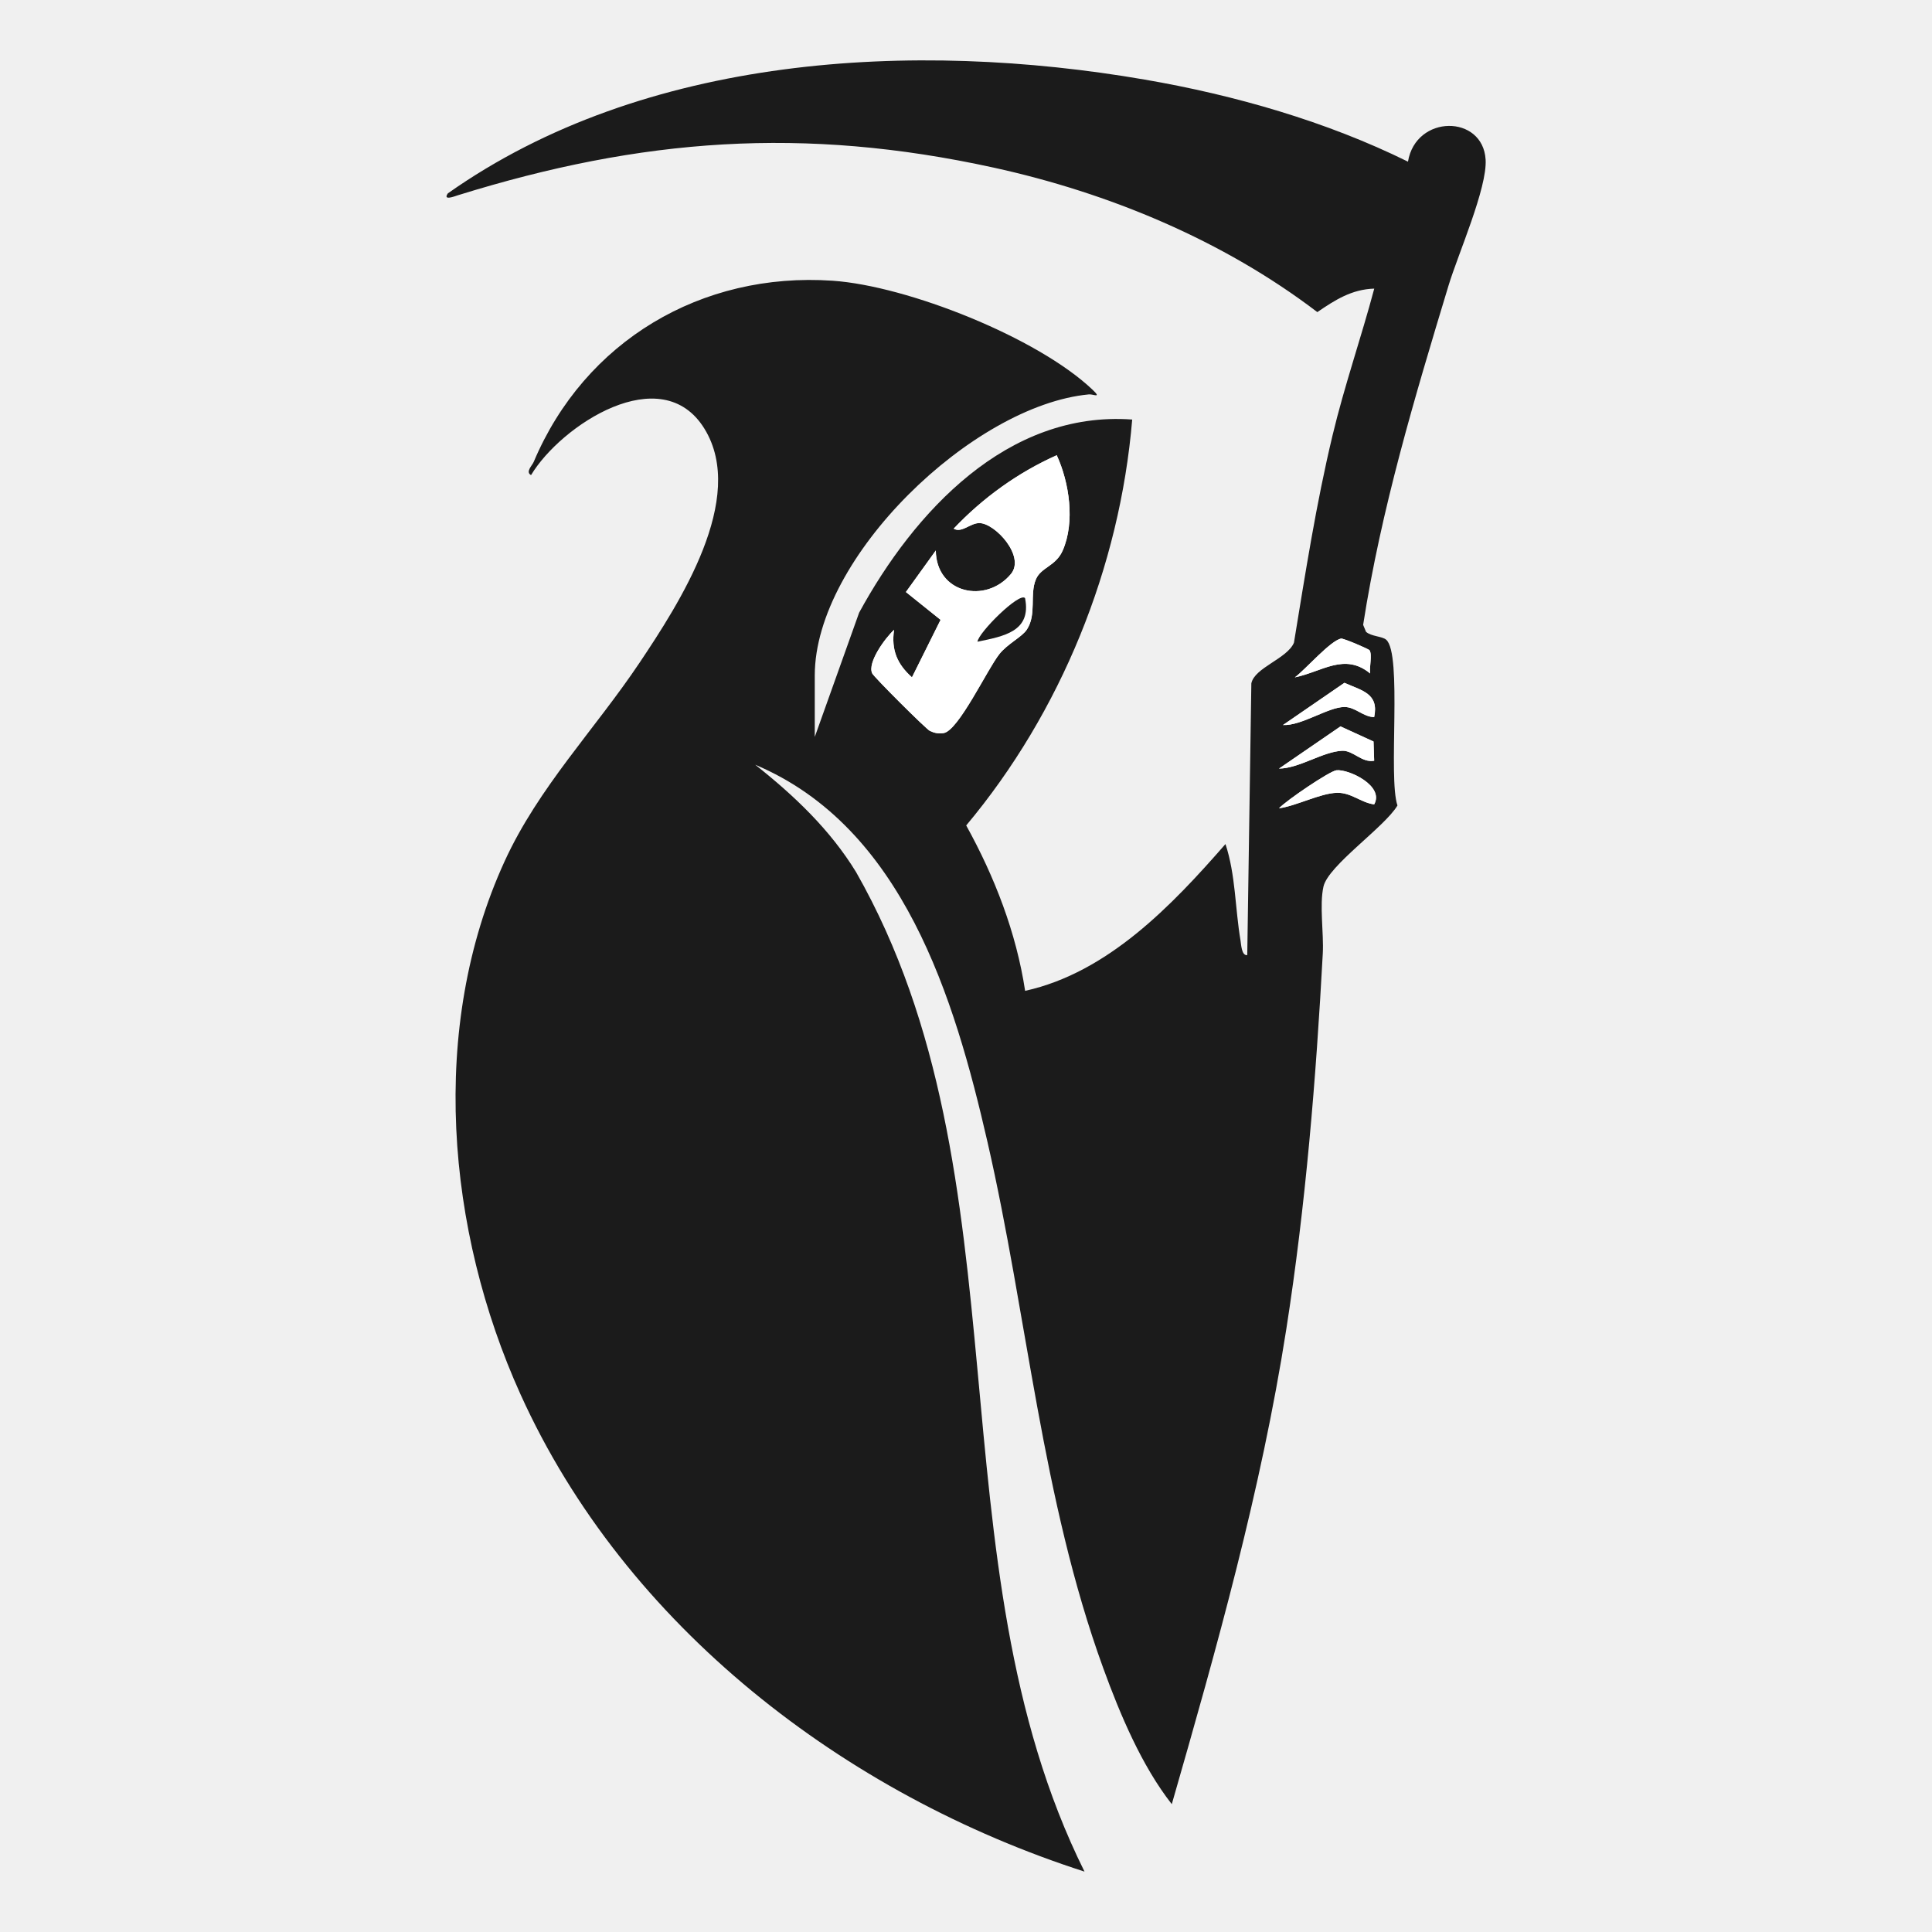
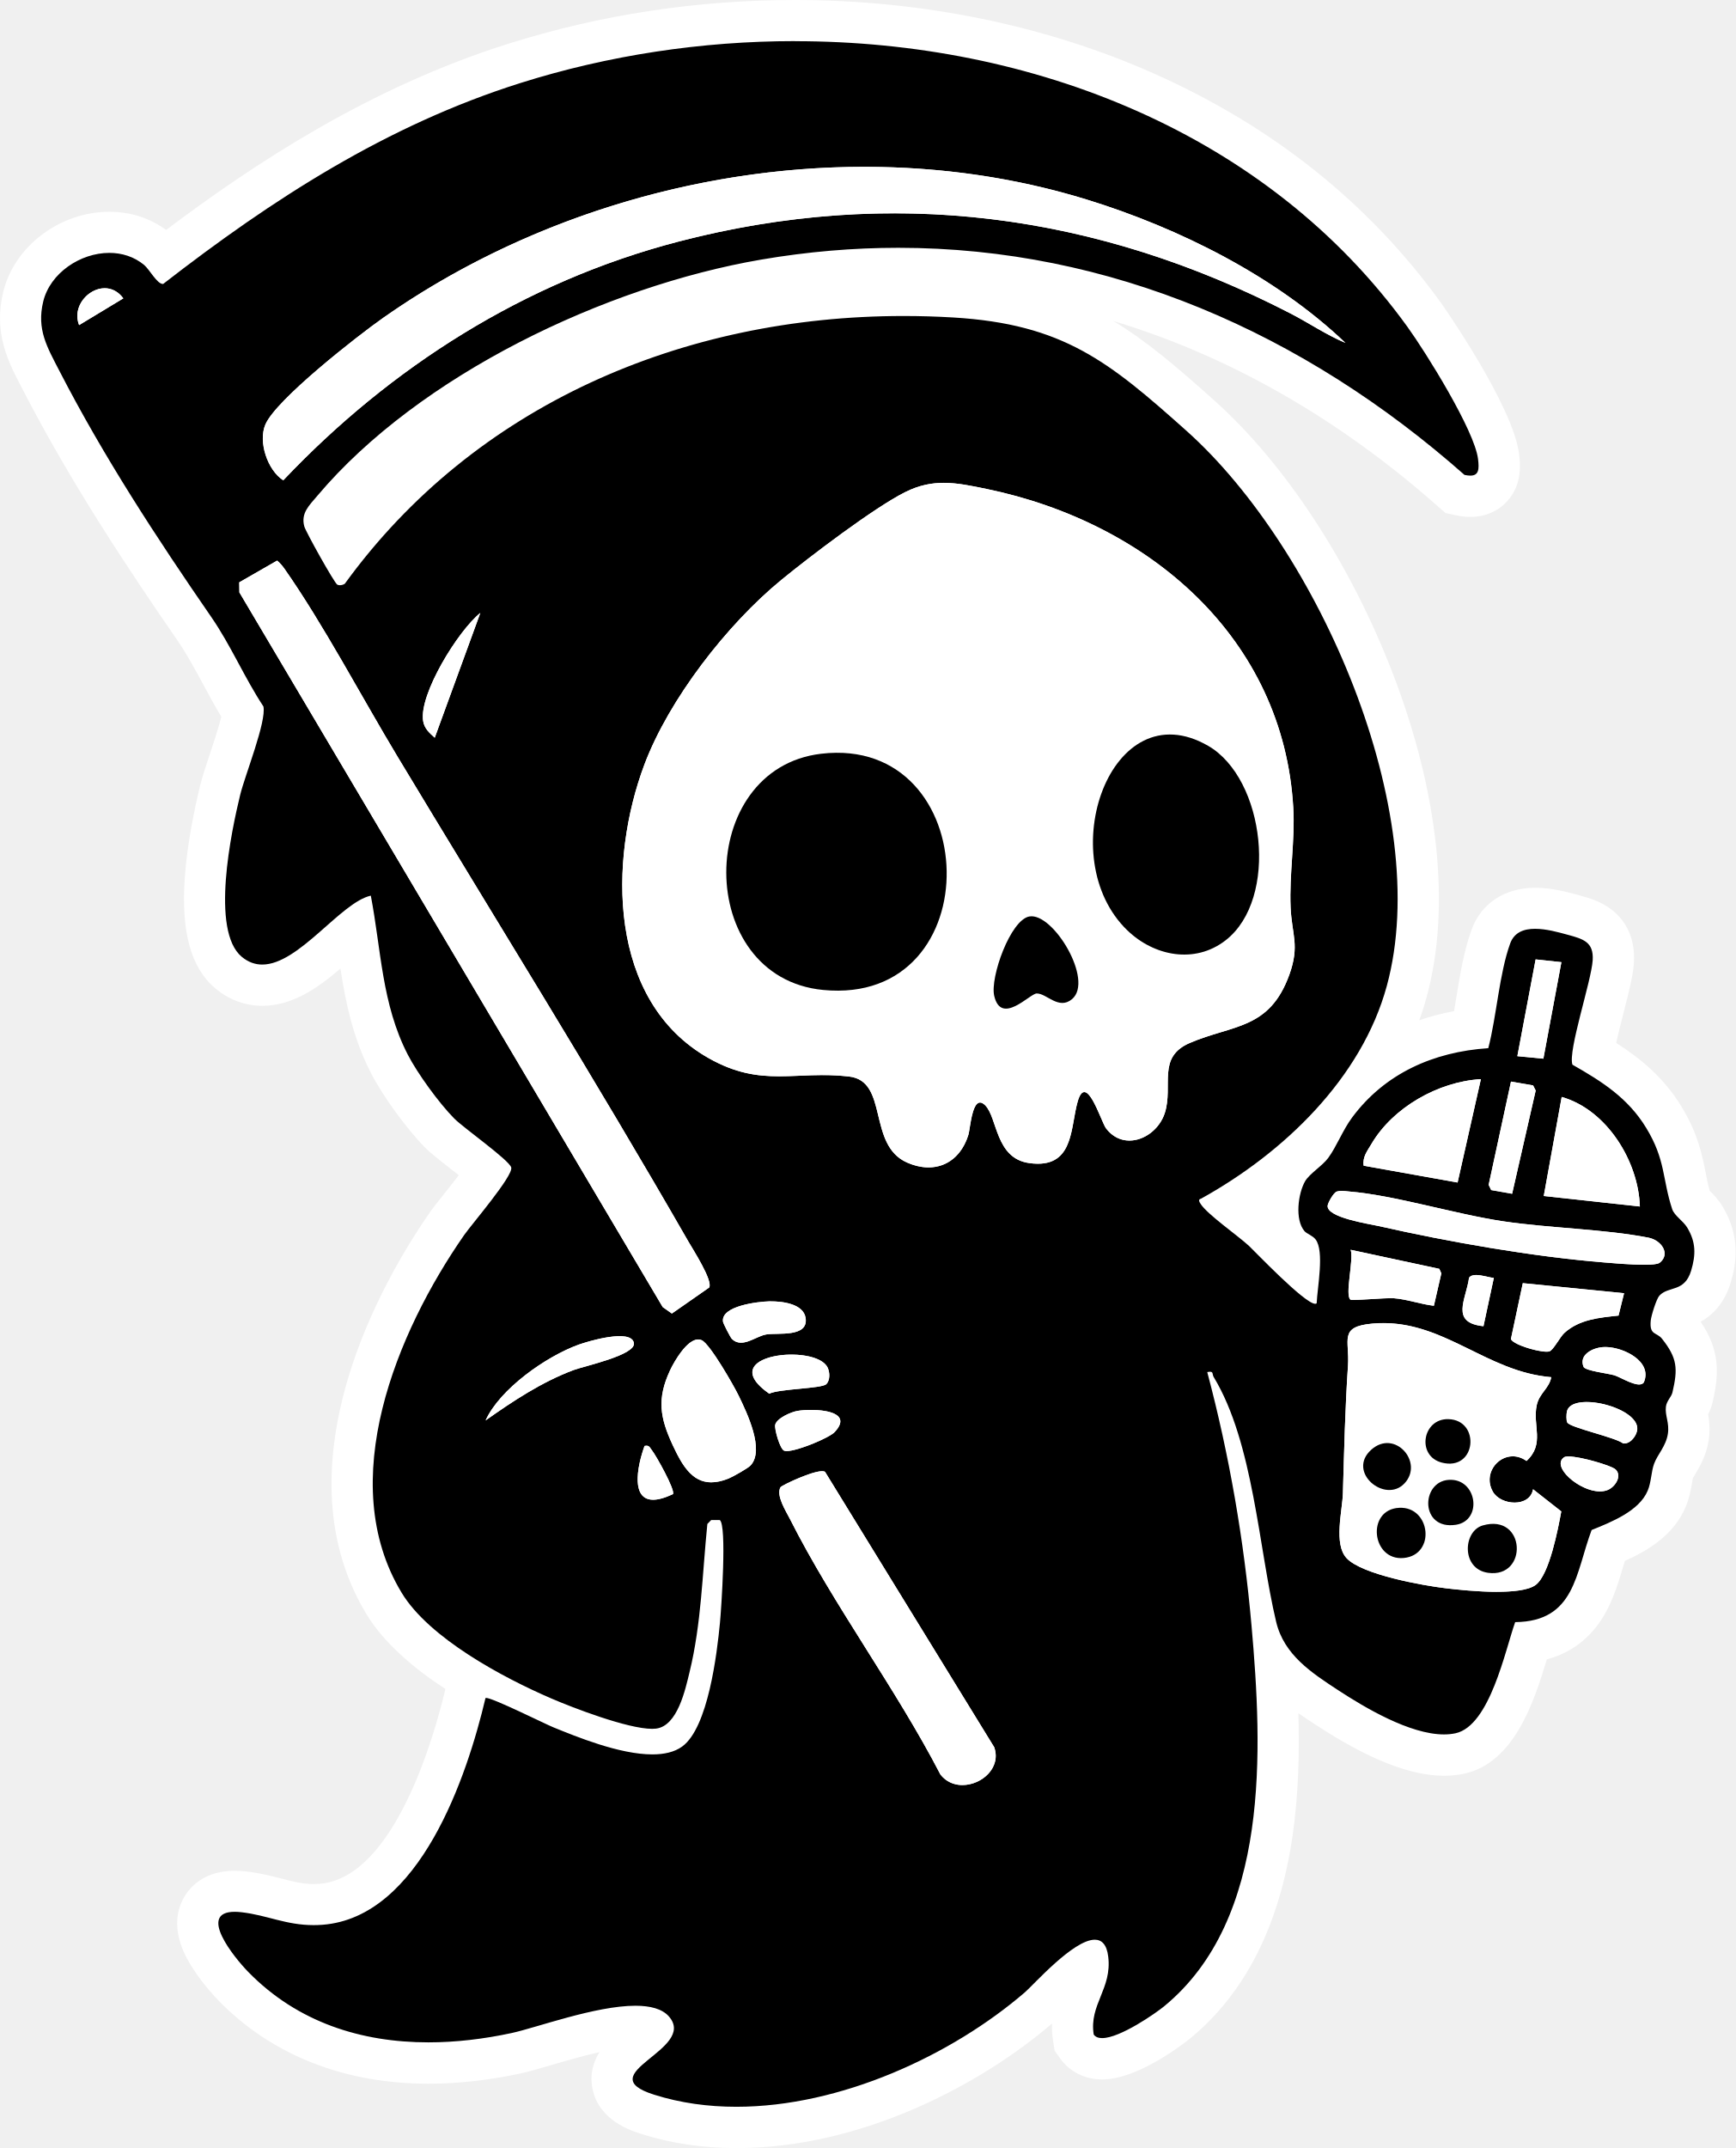
- <svg xmlns="http://www.w3.org/2000/svg" viewBox="0 0 512 512" role="img" aria-label="Reaper">
-   <style>
-     .fg { fill: #1b1b1b; }
-     .cut { fill: #ffffff; }
-     @media (prefers-color-scheme: dark) {
-       .fg { fill: #f3f4f6; }
-       .cut { fill: #0f1115; }
-     }
-   </style>
-   <g transform="translate(118.3 16) scale(1.0514)">
-     <path class="fg" d="M92.85,170.53l11.18-31.32c13.82-25.34,37.33-50.98,68.83-48.68-3.11,37.17-17.96,73.79-41.84,102.31,7.15,12.93,12.62,27,14.85,41.69,20.86-4.61,36.95-21.48,50.5-37,2.57,7.77,2.42,16.23,3.78,24.22.18,1.06.26,3.97,1.71,3.77l1.03-68.48c.79-3.99,9.03-6.21,10.74-10.26,2.87-17.48,5.6-35.05,9.73-52.27,2.99-12.5,7.21-24.59,10.51-36.98-5.69.17-9.88,2.87-14.35,5.92-23.69-18.07-52.52-30.06-81.63-36.43-47.87-10.47-88.68-7.42-135.03,6.99-.72.23-3.86,1.47-2.49-.49C49.93-1.45,117.73-5.2,176.04,4.85c22.6,3.89,45.8,10.54,66.33,20.68,1.98-11.93,18.87-11.92,19.57-.53.44,7.17-6.96,23.86-9.35,31.77-8.53,28.15-16.98,56.34-21.52,85.51l.73,1.76c1.34,1.18,4.05,1.1,5.07,1.98,4.13,3.55.44,34.78,2.85,41.79-3.21,5.44-17.45,15.12-18.65,20.44-1.05,4.64.1,11.75-.17,16.83-1.7,31.59-4.32,63.55-9.21,94.79-6.35,40.62-17.52,80.27-28.85,119.66-7.59-9.68-13.03-22.62-17.26-34.23-15.56-42.74-19.09-88.67-29.22-132.78-8.31-36.19-21.27-79.27-58.51-94.98,9.78,7.75,18.85,16.33,25.42,27.07,43.79,76.89,18.58,173.49,57.57,251.92-60.33-19.4-115.7-61.77-142.17-120.32C.03,294.97-4.52,243.76,14.68,201.86c8.53-18.62,22.73-33.2,33.99-50.01,9.98-14.9,27.19-41.45,16.37-59.01s-36.19-.83-43.7,11.69c-1.5-.78.29-2.41.67-3.33,12.85-30.46,42.27-47.92,75.32-45.66,18.89,1.29,51.74,14.34,65.53,27.47,2.4,2.29.21,1.07-.92,1.18-29.28,2.77-69.09,41.1-69.09,70.83v15.5ZM112.84,143.53c-2.23,2.04-6.77,8.23-5.52,10.96.43.94,13.62,14.09,14.55,14.52,1.16.54,2.15.74,3.43.55,3.77-.55,11.08-16.18,14.12-19.97,2.06-2.57,5.63-4.23,6.88-6.12,2.55-3.86.64-8.82,2.3-12.7,1.3-3.04,5.01-3.26,6.75-7.25,3.13-7.16,1.67-17.08-1.51-24-9.79,4.37-18.61,10.72-25.98,18.51,2.06,1.19,4.18-1.45,6.52-1.41,3.96.07,11.6,8.4,7.91,12.84-6.33,7.6-18.84,4.9-18.93-5.93l-7.54,10.47,8.74,7.01-7.21,14.49c-3.73-3.32-5.26-6.92-4.51-11.98ZM232.69,148.69c-.2-.33-6.59-3.05-7.16-2.95-2.66.45-9.05,7.85-11.68,9.78,6.89-1.42,12.52-6.29,18.99-.99-.26-1.59.57-4.68-.15-5.84ZM233.85,165.53c1.26-5.96-3.07-6.66-7.5-8.64l-15.49,10.64c4.7.23,11.39-4.53,15.49-4.55,2.73-.01,4.77,2.53,7.5,2.55ZM233.69,171.69l-8.33-3.81-15.5,10.64c5.15-.08,11.02-4.26,15.89-4.5,2.81-.14,4.99,3.11,8.1,2.51l-.16-4.83ZM233.85,187.53c2.62-4.64-6.36-8.9-9.49-8.6-1.69.16-12.61,7.57-14.5,9.59,4.36-.6,10.39-3.8,14.6-3.91,3.59-.1,6.08,2.5,9.39,2.92Z" />
-     <path class="cut" d="M112.84,143.53c-.75,5.06.78,8.66,4.51,11.98l7.21-14.49-8.74-7.01,7.54-10.47c.09,10.84,12.59,13.53,18.93,5.93,3.7-4.44-3.95-12.77-7.91-12.84-2.34-.04-4.46,2.59-6.52,1.41,7.37-7.78,16.18-14.13,25.98-18.51,3.19,6.92,4.64,16.84,1.51,24-1.74,3.99-5.45,4.22-6.75,7.25-1.66,3.88.24,8.84-2.3,12.7-1.25,1.89-4.81,3.55-6.88,6.12-3.05,3.79-10.36,19.42-14.12,19.97-1.28.19-2.27-.01-3.43-.55-.93-.43-14.12-13.59-14.55-14.52-1.25-2.74,3.29-8.92,5.52-10.96ZM145.85,135.54c-1.38-1.6-11.73,8.66-11.99,10.99,6.59-1.38,13.66-2.52,11.99-10.99Z" />
-     <path class="cut" d="M233.69,171.69l.16,4.83c-3.11.6-5.29-2.64-8.1-2.51-4.87.24-10.74,4.42-15.89,4.5l15.5-10.64,8.33,3.81Z" />
-     <path class="cut" d="M233.85,187.53c-3.32-.42-5.8-3.02-9.39-2.92-4.22.12-10.24,3.32-14.6,3.91,1.89-2.02,12.81-9.43,14.5-9.59,3.14-.3,12.11,3.95,9.49,8.6Z" />
-     <path class="cut" d="M233.85,165.53c-2.72-.02-4.76-2.56-7.5-2.55-4.11.02-10.8,4.78-15.49,4.55l15.49-10.64c4.43,1.98,8.76,2.68,7.5,8.64Z" />
-     <path class="cut" d="M232.69,148.69c.72,1.16-.1,4.25.15,5.84-6.47-5.3-12.1-.43-18.99.99,2.63-1.93,9.02-9.33,11.68-9.78.57-.1,6.96,2.62,7.16,2.95Z" />
-     <path class="fg" d="M145.85,135.54c1.67,8.46-5.41,9.61-11.99,10.99.26-2.33,10.61-12.59,11.99-10.99Z" />
+ <svg xmlns="http://www.w3.org/2000/svg" id="Layer_1" version="1.1" viewBox="0 0 505.82 625.85">
+   <defs>
+     <style>
+       .st0 {
+         fill: #fff;
+       }
+     </style>
+   </defs>
+   <g>
+     <path d="M214.63,619.85c-9.1,0-17.76-1.27-25.73-3.78-2.53-.79-9.24-2.91-10.35-8.74-1.07-5.6,3.62-9.4,7.39-12.46,1.17-.95,3.16-2.57,4.1-3.68-.71-.37-2.19-.77-4.81-.77-7.46,0-18.25,3.15-26.14,5.46-3.46,1.01-6.45,1.88-8.72,2.37-8.78,1.89-17.35,2.84-25.48,2.84-23.22,0-42.33-7.51-56.8-22.32-4.96-5.08-12.83-14.7-9.73-22.06.89-2.12,3.38-5.67,10.06-5.67.84,0,1.74.05,2.7.16,3.51.4,6.51,1.17,9.42,1.92,3.72.96,6.93,1.78,10.86,1.78.71,0,1.44-.03,2.17-.08,25.39-1.96,37.9-43.62,42.1-61.44l.41-1.73,1.29-1.23c.16-.15.32-.29.49-.42-10.04-5.98-20.48-13.82-25.91-22.8-25.31-41.81,7.68-95.33,18.39-110.73.69-.99,1.91-2.52,3.6-4.64,1.94-2.43,5.88-7.37,7.98-10.49-2.02-1.72-5.01-4.06-6.9-5.53-3.47-2.71-5.67-4.44-6.89-5.67-4.84-4.89-11.54-14.11-14.64-20.13-5.95-11.57-7.65-23.56-9.29-35.16-.2-1.43-.41-2.88-.62-4.34-1.57,1.28-3.19,2.71-4.67,4.01-6.99,6.17-14.22,12.54-22.47,12.54-3.59,0-6.89-1.22-9.79-3.64-8.52-7.08-9.35-25.01-2.46-53.28.5-2.05,1.45-4.89,2.54-8.19,1.25-3.75,3.72-11.16,4.1-14.26-2.36-3.73-4.44-7.59-6.47-11.34-2.51-4.65-4.88-9.04-7.68-13.1-14.38-20.82-30.93-45.71-44.69-72.41l-.7-1.34c-3.39-6.53-6.9-13.28-4.52-23.06,2.6-10.68,13.39-18.74,25.09-18.74,5.29,0,10.14,1.71,14.02,4.95.77.64,1.43,1.41,2.07,2.23,25.96-19.86,60.42-43.31,101.97-56.4,26.26-8.27,53.77-12.47,81.75-12.47,36.11,0,71.47,7.23,102.24,20.92,33.55,14.92,60.84,36.72,81.11,64.79,3.12,4.32,20.36,30.28,21.68,41.33.25,2.07.71,5.92-1.91,8.87-1.08,1.22-3.05,2.67-6.31,2.67-.91,0-1.87-.11-2.94-.34l-1.54-.33-1.18-1.04c-47.89-42.31-103.57-64.67-161.03-64.67-12.87,0-25.98,1.13-38.96,3.35-40.41,6.92-94.97,30.25-125.75,66.75-.28.33-.56.66-.84.98-.65.75-1.63,1.88-1.8,2.35.68,1.52,3.11,5.96,5.2,9.6,37.41-47.86,96.67-75.17,163.69-75.17,4.9,0,9.89.15,14.82.44,33.69,2.02,48.44,13.83,71.62,34.52,19.75,17.64,38.61,46.48,50.44,77.14,13.02,33.76,16.49,65.95,9.75,90.66-2.06,7.55-5.33,14.96-9.67,22.08,7.94-5.92,17.58-9.68,28.56-11.07.52-2.58.97-5.36,1.44-8.23,1.05-6.44,2.14-13.1,4.18-18.75,1.11-3.08,4.27-8.24,12.89-8.24,3.94,0,7.96,1.09,10.9,1.89,4.75,1.29,12.54,3.41,11.88,13.66-.2,3.09-1.47,8.04-2.93,13.78-.96,3.75-2.43,9.48-2.95,12.8,7.86,4.64,15.2,9.89,20.58,18.7,4.27,6.99,5.29,12.19,6.29,17.21.48,2.44.94,4.76,1.78,7.41.22.25.63.65.92.94.94.92,2.11,2.07,3.02,3.58,4.09,6.81,3.18,12.61,1.74,17.38-2.13,7.06-7.01,8.58-9.63,9.39-.23.07-.52.16-.75.24-.32.82-.72,2.06-.97,2.96.58.44,1.22,1.02,1.83,1.78,5.92,7.48,6.06,12.65,4.17,20.74-.36,1.55-1.11,2.73-1.6,3.51-.06.09-.12.19-.18.29.04.33.14.84.21,1.23.32,1.6.75,3.79.32,6.57-.53,3.39-2.06,5.94-3.19,7.8-.48.79-.93,1.54-1.12,2.06-.21.56-.36,1.49-.52,2.48-.27,1.61-.6,3.61-1.43,5.59-3.02,7.26-10.93,11.14-17.12,13.71-.48,1.47-.93,2.98-1.37,4.45-2.87,9.64-6.38,21.45-21.19,23.53-.17.55-.34,1.14-.52,1.74-3.55,11.93-8.42,28.27-20.06,30.82-1.46.32-3.02.48-4.65.48-8.67,0-19.77-4.5-33.95-13.76-5.29-3.46-11-7.19-15.22-12.42,2.71,41.07-.3,80.78-28.56,104.02-.13.11-13.33,10.64-21.88,10.64-4.18,0-6.39-2.22-7.34-3.55l-.82-1.15-.22-1.4c-.96-6.01.9-10.59,2.38-14.28,1.06-2.64,1.94-4.8,1.91-7.38-2.11,1.3-5.69,4.21-11.75,10.29-1.22,1.22-2.09,2.1-2.77,2.69-19.56,16.82-52.94,34.79-87.99,34.79ZM279.07,513.62c.28.26.7.48,1.42.48h0c1.26,0,2.72-.72,3.4-1.68.26-.36.33-.65.31-.93l-46.82-76.19c-1.09.39-2.35.9-3.47,1.4.35.7.72,1.4.96,1.82.27.5.52.95.71,1.34,6.38,12.63,14.4,25.38,22.15,37.72,7.36,11.71,14.96,23.81,21.34,36.03ZM398.74,391.85c.01.33.04.68.05.99.09,1.48.19,3.32.05,5.47-.73,10.75-1.04,21.75-1.34,32.38l-.13,4.53c-.04,1.56-.25,3.27-.47,5.09-.3,2.48-1.01,8.29-.04,9.6,2.07,2.2,14.6,5.62,25.28,6.88,5.56.66,10.32.99,14.15.99,5.26,0,7.18-.63,7.66-.83.63-.75,2.32-3.64,4.48-14.14l-.79-.62c-1.77,1.02-3.9,1.59-6.23,1.59-4.88,0-9.42-2.45-11.57-6.24-2.29-4.05-2.28-8.84.04-12.81,2.31-3.97,6.52-6.43,10.99-6.43.36,0,.71.02,1.07.05-.01-.58-.07-1.31-.15-2.26-.2-2.21-.45-4.97.22-8.01.2-.9.47-1.7.78-2.43-6.09-1.68-11.52-4.35-16.82-6.96-7.54-3.7-14.65-7.2-22.82-7.2-.86,0-1.73.04-2.59.11-.79.07-1.39.15-1.83.23ZM203.07,397.82c-.8,1.1-1.68,2.54-2.35,3.97-2.97,6.38-2.38,9.93.77,16.72,2.85,6.13,4.34,7.37,5.82,7.37h0c.74,0,1.71-.23,2.8-.67.71-.3,3.07-1.64,4.18-2.37.25-1.07.08-4.27-4.37-13.47-1.2-2.49-4.53-8.18-6.86-11.55ZM447.13,387.07c.63.19,1.29.37,1.88.51.02-.03.04-.05.05-.08.87-1.29,1.77-2.62,2.89-3.62,1.25-1.12,2.56-2.04,3.91-2.78l-7.3-.72-1.43,6.7ZM196.58,374.87l3.32-2.31c-.77-1.53-1.97-3.66-3.61-6.37-.38-.63-.69-1.15-.9-1.51-18.96-33.04-39.22-66.31-58.8-98.48-8.52-13.99-17.33-28.46-25.91-42.71-3.45-5.73-6.89-11.73-10.54-18.08-6.79-11.84-13.81-24.06-20.81-34.32l-2.6,1.49,119.85,202.29ZM399.3,372.52s.06,0,.09,0c1.3-.08,2.56-.16,3.68-.21l-3.65-.79c0,.09-.08.74-.11,1ZM358.82,351.09c1.38,1.13,2.84,2.29,3.9,3.12,2.08,1.63,4.04,3.18,5.37,4.41.3.28,1.01.99,2,1.99,3.65,3.68,6.44,6.39,8.58,8.39.09-1.65.09-3.19-.1-4.12-.04-.02-.08-.04-.11-.07-.79-.46-1.87-1.09-2.8-2.17-5.02-5.78-3.46-16.4-.45-21.52,1.19-2.03,2.98-3.58,4.72-5.07.87-.75,1.96-1.69,2.35-2.23.41-.56.82-1.21,1.23-1.92-7.14,7.04-15.44,13.51-24.69,19.19ZM470.76,344.71c-1.83-6.26-5.73-12.52-11.12-16.34l-2.69,14.83,13.8,1.51ZM420.2,337.63l3.52-15.61c-7.3,2.4-14.09,7.2-18.03,13.01l14.51,2.6ZM239.76,307.24c2.98,0,5.72.15,8.38.46,10.09,1.16,12.25,10.1,13.67,16.01,1.34,5.58,2.27,8.34,4.95,9.53,1.37.6,2.66.91,3.83.91,3.49,0,5.12-2.8,5.86-5.19.07-.32.13-.77.22-1.29.69-4.34,1.97-12.41,8.95-12.41,1.44,0,3.59.44,5.71,2.54,2.21,2.19,3.22,5.15,4.2,8.01,1.76,5.13,2.7,6.79,5.2,7.14.63.09,1.22.14,1.74.14,2.48,0,3.25-.35,4.63-8.16.33-1.87.67-3.81,1.21-5.66,1.78-6.14,5.58-7.06,7.68-7.06,5.58,0,8.11,5.87,10.34,11.06.3.71.71,1.65.92,2.08.74.88,1.39,1,1.88,1,1.63,0,3.88-1.57,4.62-3.91.56-1.78.57-3.9.57-6.15,0-5.42.01-13.6,10.07-17.91,3.45-1.48,6.74-2.47,9.64-3.35,8.22-2.48,12.74-3.85,16.07-13.08,1.62-4.5,1.31-6.62.74-10.46-.29-1.93-.61-4.12-.73-6.88-.21-5.06.11-10.03.42-14.83.32-4.9.62-9.53.37-14.05-2.44-42.96-35.68-77.27-84.67-87.4-4.28-.89-7.9-1.63-11.19-1.63-3.06,0-5.7.64-8.56,2.07-8.4,4.19-26.92,18.25-34.97,24.85-16,13.11-31.66,34.19-38.09,51.25-8.64,22.94-11.48,62.71,16.1,78.25,6.6,3.72,11.79,4.49,17.54,4.49,1.86,0,3.76-.08,5.77-.17,2.2-.09,4.48-.19,6.92-.19ZM251.89,54.61c-48.79,0-97.37,15.25-136.79,42.93-11.04,7.75-30.28,23.94-32.24,28.5-.48,1.12-.3,2.96.27,4.7,32.35-32.44,71.24-55.23,112.89-66.11,21.56-5.63,43.29-8.48,64.6-8.48,10.27,0,20.51.66,30.72,1.97-12.8-2.33-26-3.51-39.45-3.51Z" />
+     <path class="st0" d="M231.69,12c69,0,137.65,26.66,178.49,83.23,5.4,7.48,19.59,30.22,20.58,38.53.35,2.9.26,4.82-2.26,4.82-.47,0-1.03-.07-1.69-.21-46.87-41.41-103.37-66.17-165-66.17-13.11,0-26.44,1.12-39.98,3.44-45.41,7.78-99.69,33.65-129.33,68.8-2.37,2.81-4.87,5.06-3.82,8.93.43,1.59,8.76,16.48,9.61,16.97.21.12.48.17.77.17.51,0,1.07-.17,1.44-.44,37.81-52.12,98.6-78,162.83-78,4.8,0,9.62.14,14.46.43,32.13,1.92,45.43,12.87,67.98,33.01,38.58,34.46,72.19,111.17,58.4,161.75-7.32,26.87-30,48.63-54.14,61.99-.97.19-.47,1-.11,1.54,1.97,3.07,10.82,9.2,14.08,12.22,1.59,1.47,16.23,16.87,19.31,16.87.18,0,.32-.05.42-.16.18-4.51,2.31-15.19-.32-18.6-.88-1.14-2.57-1.64-3.23-2.41-2.87-3.31-1.87-11.03.19-14.56,1.29-2.2,5.04-4.47,6.73-6.78,2.47-3.37,4.22-8.08,6.95-11.76,9.52-12.83,23.68-19.14,39.69-20.21,2.43-9.29,3.19-21.67,6.38-30.5,1.19-3.28,4.02-4.28,7.25-4.28s6.71.97,9.42,1.71c4.61,1.25,7.72,2.1,7.38,7.46-.4,6.14-7.27,26.44-5.9,30.42,8.69,4.94,16.2,9.74,21.46,18.36,5.75,9.41,4.68,14.83,7.61,23.73.63,1.9,3.2,3.42,4.38,5.37,2.56,4.26,2.53,7.91,1.14,12.56-1.93,6.41-6.59,4.38-9.25,7.28-.88.96-2.39,5.86-2.52,7.25-.43,4.39,1.71,3.32,3.29,5.31,4.49,5.67,4.64,8.74,3.03,15.65-.3,1.3-1.7,2.45-1.9,4.14-.32,2.57,1.07,4.7.57,7.91-.56,3.63-3.01,5.98-4.01,8.71-.86,2.34-.81,5.32-1.86,7.83-2.48,5.96-10.61,9.16-16.35,11.48-4.7,12.49-4.76,26.65-22.28,26.84-2.9,8.12-7.35,30.19-17.38,32.38-1.07.23-2.2.34-3.37.34-10,0-23.17-7.89-30.67-12.78-7.96-5.2-15.95-10.4-18.24-20.02-5.12-21.5-6.59-52.15-18.19-71.31-.48-.79-.07-1.56-1.07-1.56-.21,0-.47.03-.82.1,6.41,24.11,10.71,48.98,12.9,73.85,3.17,35.91,5.55,85.45-25.46,110.93-2.4,1.97-12.83,9.27-18.07,9.27-1.08,0-1.94-.31-2.46-1.04-1.39-8.74,5.38-13.31,4.23-22.7-.43-3.55-1.9-4.93-3.92-4.93-6.26,0-17.81,13.13-20.38,15.34-21.31,18.33-53.67,33.34-84.08,33.34-8.2,0-16.26-1.09-23.93-3.51-19.28-6.07,12.67-13.1,4.31-22.77-1.98-2.29-5.5-3.15-9.78-3.16-11.66,0-28.95,6.42-36.12,7.96-8.05,1.73-16.21,2.71-24.22,2.71-19.46,0-38.09-5.76-52.5-20.51-4.21-4.31-14.88-17.53-3.96-17.53.6,0,1.27.04,2.02.13,7.41.85,12.92,3.75,20.96,3.75.85,0,1.72-.03,2.63-.1,28.37-2.19,42.12-43.32,47.48-66.05.03-.03.1-.05.18-.05,1.98,0,17.15,7.57,19.58,8.56,6.7,2.72,19.26,7.9,28.86,7.9,3.41,0,6.44-.65,8.71-2.3,7.57-5.5,10.14-27.1,11-36.01.39-4.04,2.07-28.61-.06-29.98h-2.49s-1.12,1.15-1.12,1.15c-1.47,14.42-1.73,29.03-5.19,43.17-1.22,4.98-3.46,15.72-9.8,16.46-.34.04-.71.06-1.1.06-7.16,0-23.2-6.18-29.34-8.83-14.19-6.11-35.67-17.61-43.66-30.81-19.61-32.4-1.42-76,18.19-104.2,2.2-3.17,14.38-17.29,13.74-19.72-.57-2.15-13.9-11.53-16.6-14.26-4.4-4.45-10.72-13.12-13.57-18.66-7.57-14.72-7.72-30.46-10.75-46.28-8.78,1.94-20.96,20.08-31.64,20.08-2.05,0-4.05-.67-5.96-2.25-9.2-7.64-3.03-36.72-.46-47.24,1.4-5.72,7.69-21.32,6.76-25.71-5.51-8.35-9.49-17.79-15.16-26.01-15.91-23.05-31.4-46.73-44.29-71.75-3.57-6.92-6.7-12.1-4.72-20.24,2.01-8.27,10.8-14.16,19.26-14.16,3.64,0,7.23,1.09,10.18,3.55,1.47,1.23,3.75,5.5,5.39,5.5.05,0,.09,0,.14-.01,31.8-24.68,65.14-46.25,104.16-58.55,25.58-8.06,52.8-12.19,79.95-12.19M82.55,139.94c31.24-32.96,70.26-57.83,114.98-69.5,21.32-5.57,42.37-8.29,63.08-8.29,39.8,0,78.41,10.04,115.55,29.21,5.33,2.75,10.37,6.2,15.93,8.54-20.27-19.33-48.35-33.42-75.36-41.75-20.95-6.46-42.87-9.54-64.85-9.54-49.9,0-100.14,15.86-140.24,44.02-7.47,5.25-31.17,23.76-34.3,31.04-2.17,5.03.62,13.35,5.2,16.27M23.05,94.72l12.89-7.79c-1.53-2.08-3.49-2.95-5.42-2.95-4.84,0-9.58,5.4-7.46,10.74M227.07,313.59c4.08,0,8.18-.35,12.69-.35,2.43,0,4.97.1,7.7.42,11.61,1.34,5.26,19.93,16.89,25.06,2.18.96,4.29,1.42,6.26,1.42,5.41,0,9.78-3.46,11.63-9.53.5-1.63.97-9.37,3.4-9.37.43,0,.92.24,1.48.8,3.61,3.58,2.94,15.43,12.78,16.83.93.13,1.79.2,2.58.2,10.51,0,9.54-11.04,11.61-18.15.57-1.96,1.23-2.73,1.92-2.73,2.38,0,5.2,9.08,6.35,10.59,1.9,2.48,4.34,3.54,6.8,3.54,4.4,0,8.85-3.39,10.34-8.1,2.5-7.91-2.41-16.2,7.28-20.35,12.59-5.39,23.19-3.82,29-19.9,3.08-8.55.7-11.67.36-19.63-.41-9.74,1.33-19.45.78-28.97-2.81-49.4-41.98-83.12-89.45-92.93-4.51-.93-8.47-1.76-12.41-1.76-3.64,0-7.26.71-11.24,2.7-9.01,4.5-27.88,18.84-36.1,25.58-15.82,12.96-32.74,34.77-39.9,53.78-10.46,27.77-10.81,68.92,18.77,85.59,7.8,4.4,14.13,5.26,20.49,5.26M195.8,382.72l10.88-7.58c1.17-1.95-4.74-11.12-6.09-13.46-27.27-47.5-56.49-94.33-84.77-141.29-10.4-17.27-21.58-38.52-32.91-54.67-.62-.88-1.31-1.69-2.14-2.39l-11.04,6.34.04,2.93,123.37,208.23,2.66,1.88M139.98,178.59c-6.46,5.17-17.91,23.67-16.66,31.5.35,2.17,1.81,3.45,3.38,4.86l13.28-36.35M449.8,308.46l5.25-28.12-7.51-.81-5.33,28.2,7.58.73M431.59,314.42c-12.46.73-25.67,8.27-31.91,18.9-1.19,2.03-2.64,3.77-2.26,6.32l27.38,4.9,6.79-30.13M440.69,347.82l6.87-30.07-.76-1.5-6.44-1.11-6.51,30.09.74,1.51,6.1,1.08M477.92,351.53c-.4-13.11-9.58-28.15-22.78-31.92l-5.23,28.86,28.01,3.06M479.14,368.5c2.2,0,3.98-.15,4.54-.58,3.2-2.47.66-6.55-3.29-7.32-12.79-2.5-28.76-2.75-42.22-4.75-14.22-2.12-31.75-7.62-45.03-8.7-.7-.06-1.43-.17-2.15-.17-.48,0-.96.05-1.42.2-.93.31-2.58,3.28-2.65,4.11-.31,3.48,12,5.28,14.92,5.94,20.48,4.64,44.93,8.93,65.84,10.61,1.9.15,7.41.65,11.47.65M394.49,378.76c2.34,0,8.41-.52,10.96-.52.27,0,.5,0,.69.02,3.88.28,7.89,1.75,11.75,2.2l2.17-9.44-.59-1.32-25.84-5.55c.98,2.73-1.77,13.3-.05,14.53.08.06.41.08.92.08M432.34,386.41l3.02-14.07c-1.23-.09-3.44-.85-5.16-.85-.88,0-1.63.2-2.06.79-.88,6.41-5.6,13.11,4.2,14.13M450.73,393.84c.35,0,.64-.03.84-.1,1.16-.38,3.07-4.22,4.39-5.4,4.38-3.93,10.11-4.41,15.74-5.02l1.62-6.52-29.51-2.93-3.47,16.3c.73,1.62,7.57,3.67,10.39,3.67M215.96,391.22c2.43,0,5.09-2.03,7.36-2.41,3.32-.56,12.38.97,11.47-4.83-.63-4.01-6.49-4.81-10.07-4.81-.19,0-.38,0-.56,0-3.17.08-14.14,1.31-13.44,5.94.08.55,2.16,4.58,2.57,4.99.83.82,1.74,1.12,2.68,1.12M436.29,463.79c4.79,0,9.24-.48,11.28-2.01,4.01-3.02,6.52-16.41,7.45-21.41l-8.23-6.46c-.47,2.69-2.84,3.89-5.38,3.89s-5.2-1.17-6.34-3.2c-2.77-4.89,1.07-10.28,5.81-10.28,1.31,0,2.69.41,4.01,1.36,5.46-5.03,1.67-10.32,2.99-16.3.77-3.48,3.61-4.82,4.22-8.11-18.38-1.51-30.63-15.76-48.94-15.76-1.02,0-2.05.04-3.11.14-9.99.88-6.68,4.73-7.19,12.27-.84,12.37-1.12,24.69-1.48,37.15-.15,5.16-2.76,14.8,1.07,18.93,4.46,4.8,22.25,7.98,28.99,8.78,3.23.38,9.27,1.03,14.85,1.03M141.51,413.87c8.05-5.69,16.28-11.15,25.61-14.67,3.06-1.15,18.21-4.38,17.63-7.88-.25-1.5-1.94-2.01-4.16-2.01-4.15,0-10.14,1.83-11.94,2.47-9.52,3.44-22.97,12.92-27.13,22.09M207.31,431.89c1.48,0,3.14-.34,5.04-1.11,1.22-.49,5.65-3,6.38-3.78,4.23-4.51-1.05-15.38-3.43-20.31-1.44-2.98-8.37-15.11-10.78-16.2-.34-.15-.68-.22-1.03-.22-3.32,0-7.01,6.44-8.21,9-3.87,8.29-2.96,13.75.77,21.79,2.71,5.85,5.63,10.84,11.26,10.84M477.69,403.39c.6,0,1.09-.18,1.39-.62,2.61-6.12-5.98-10.3-11.25-10.3-.25,0-.48,0-.71.03-3.14.25-7.09,2.33-5.58,5.82.79,1.13,7.06,1.82,8.95,2.39,1.48.44,5.06,2.68,7.2,2.68M224.19,406.07c2.94-1.44,15.28-1.47,16.61-2.77,1.16-1.13,1.07-3.43.4-4.84-1.22-2.55-5.85-3.78-10.54-3.78-8.44,0-17.09,3.98-6.47,11.39M473.38,420.58c1.97,0,3.7-2.45,3.79-4.18.23-4.36-8.59-7.9-14.75-7.9-2.98,0-5.34.83-5.76,2.79-.16.74-.23,2.64.13,3.21.97,1.52,13.84,4.24,16.27,6.07.11.02.22.02.33.02M229.25,422.79c3.23,0,12.48-3.88,14.03-5.56,4.69-5.09-1.73-6.43-6.93-6.43-1.5,0-2.9.11-3.91.28-1.88.31-6.06,2.13-6.51,4.05-.28,1.18,1.38,7.15,2.65,7.57.18.06.41.09.68.09M190.35,436.97c1.47,0,3.37-.5,5.77-1.64.78-1.07-4.92-11.26-6.14-12.8-.55-.69-.71-1.31-1.57-1.31-.16,0-.35.02-.57.07-2.33,6.52-3.8,15.68,2.51,15.68M466.28,434.54c.83,0,1.61-.13,2.32-.43,2.14-.91,4.19-4.02,2.28-5.94-1.12-1.13-10.22-3.81-13.79-3.81-.58,0-1.01.07-1.24.23-3.89,2.66,4.37,9.95,10.44,9.95M280.49,520.1c5.58,0,11.38-5.01,9.27-11.02l-49.3-80.23c-.19-.14-.49-.2-.87-.2-3.11,0-11.79,4.14-12.11,4.67-1.4,2.37,1.61,7.01,2.74,9.26,12.66,25.07,30.83,49.31,43.84,74.42,1.67,2.18,4.03,3.11,6.43,3.11M231.69,0c-28.6,0-56.71,4.29-83.56,12.75-40.27,12.69-73.87,34.8-99.72,54.25-4.73-3.47-10.41-5.3-16.54-5.3-14.39,0-27.69,10.02-30.92,23.32-2.91,11.97,1.49,20.44,5.03,27.25.23.43.46.88.69,1.32,13.92,27,30.6,52.09,45.09,73.07,2.61,3.79,4.91,8.04,7.34,12.54,1.71,3.17,3.46,6.41,5.4,9.64-.78,3.2-2.51,8.4-3.45,11.21-1.14,3.42-2.12,6.38-2.68,8.66-1.64,6.73-3.76,16.83-4.49,26.65-1.2,15.99,1.73,26.68,8.94,32.67,3.96,3.29,8.67,5.03,13.63,5.03,8.83,0,16.21-5.26,22.77-10.85,1.54,10.04,3.68,20.3,8.94,30.53,3.38,6.58,10.43,16.27,15.71,21.61,1.48,1.5,3.69,3.24,7.46,6.19.67.52,1.51,1.18,2.38,1.87-1.65,2.15-3.4,4.34-4.46,5.68-1.94,2.43-3.07,3.86-3.84,4.96-12.16,17.49-21.26,36.85-25.6,54.51-5.94,24.15-3.59,45.26,7,62.76,5.1,8.43,13.81,15.78,23,21.79-3.07,13-14.7,55.06-36.7,56.76-.57.04-1.15.07-1.71.07-3.17,0-5.9-.7-9.36-1.59-2.96-.76-6.32-1.63-10.24-2.07-1.18-.13-2.31-.2-3.38-.2-10.52,0-14.41,6.53-15.59,9.34-3.52,8.37,1.69,16.48,3.4,19.14,2.98,4.63,6.54,8.4,7.56,9.44,15.42,15.78,36.55,24.12,61.09,24.12,8.56,0,17.56-1,26.75-2.98,2.48-.53,5.57-1.43,9.14-2.48,4.17-1.22,9.18-2.68,13.95-3.75-1.8,2.87-2.87,6.35-2.06,10.57,1.78,9.35,11.31,12.35,14.44,13.34,8.56,2.69,17.82,4.06,27.53,4.06,36.68,0,71.52-18.72,91.9-36.24.02-.02.04-.04.06-.05-.05,1.6.04,3.3.33,5.12l.44,2.8,1.65,2.3c2.75,3.85,7.21,6.06,12.22,6.06,10.96,0,25.09-11.51,25.69-12,16.03-13.18,26.05-33.07,29.8-59.12,1.69-11.77,2.03-23.75,1.68-35.58,1.75,1.22,3.49,2.36,5.15,3.44l.07.04c15.18,9.92,27.36,14.74,37.23,14.74,2.06,0,4.05-.21,5.93-.62,14.44-3.15,20.26-20.73,24.03-33.29,5.86-1.58,10.66-4.73,14.36-9.43,4.25-5.41,6.17-11.84,7.86-17.52.17-.59.35-1.17.52-1.74,6.65-2.98,14.29-7.5,17.76-15.83,1.09-2.62,1.5-5.1,1.81-6.91.08-.45.17-1.04.25-1.37.14-.26.41-.71.62-1.05,1.3-2.16,3.27-5.42,3.98-9.98.49-3.15.16-5.77-.16-7.6.49-.95.99-2.14,1.32-3.55,1.99-8.51,2.03-15.25-3.5-23.37,3.2-1.82,6.86-5.11,8.75-11.39,1.58-5.24,3.05-13.23-2.34-22.2-1.22-2.04-2.71-3.55-3.76-4.58-.51-1.83-.86-3.59-1.22-5.42-1.04-5.28-2.23-11.27-7.05-19.18-5.16-8.45-11.96-14-19-18.5.63-2.77,1.46-6.02,2.06-8.38,1.78-6.96,2.88-11.4,3.11-14.88.53-8.19-3.16-12.92-6.36-15.45-3.24-2.57-6.75-3.52-9.84-4.36l-.1-.03c-3.26-.89-7.73-2.1-12.47-2.1-8.84,0-15.77,4.56-18.53,12.2-2.23,6.17-3.37,13.11-4.46,19.82-.22,1.34-.43,2.65-.65,3.93-3.52.65-6.91,1.54-10.15,2.66.83-2.26,1.55-4.53,2.17-6.81,7.07-25.93,3.54-59.46-9.94-94.4-12.34-31.98-31.31-60.94-52.04-79.46-10.66-9.52-19.62-17.24-29.36-23.08,33.45,10.07,65.41,28.22,94.46,53.88l2.36,2.08,3.08.66c1.49.32,2.86.47,4.2.47,4.28,0,8.12-1.66,10.8-4.68,4.41-4.96,3.69-10.99,3.38-13.56-1.7-14.21-22.56-43.84-22.77-44.13-20.9-28.95-49.01-51.41-83.54-66.76C304.84,7.41,268.64,0,231.69,0h0ZM227.07,301.59c-4.95,0-9.12-.62-14.6-3.71-24.29-13.69-21.34-49.91-13.43-70.91,6-15.92,21.25-36.41,36.28-48.73,9.22-7.56,26.58-20.5,33.85-24.12,2.02-1.01,3.78-1.43,5.88-1.43,2.68,0,6.02.69,9.89,1.49l.09.02c46.25,9.56,77.61,41.7,79.89,81.86.24,4.15-.05,8.61-.36,13.32-.32,4.96-.66,10.09-.43,15.47.13,3.07.5,5.53.79,7.51.52,3.51.66,4.46-.45,7.54-2.31,6.4-4.4,7.03-12.16,9.37-3.05.92-6.51,1.97-10.27,3.57-11.97,5.12-13.48,14.83-13.68,21-2.57-4.1-6.31-7.66-12.36-7.66-2.38,0-10.38.82-13.45,11.39-.62,2.15-1.01,4.33-1.35,6.25-1.09-3.18-2.45-7.13-5.64-10.3-3.56-3.53-7.37-4.28-9.93-4.28-2.35,0-10.26.79-13.48,10.99-.74,2.33-1.12,4.72-1.39,6.47-.04.27-.08.52-.12.74-.11.3-.22.52-.31.67-.22-.04-.54-.12-.99-.3-.6-.93-1.28-3.78-1.7-5.51-.82-3.38-1.74-7.22-3.86-10.83-3.25-5.54-8.56-8.99-14.95-9.73-2.89-.33-5.86-.5-9.07-.5-2.56,0-4.9.1-7.17.19-1.95.08-3.78.16-5.52.16h0ZM402.37,446.16c.06-1.6.32-3.77.48-5.12.24-1.95.46-3.8.51-5.64l.13-4.59c.31-11.04.61-21.48,1.33-32.09.03-.39.05-.78.06-1.15,6.11.46,11.87,3.29,18.44,6.52,3.83,1.88,7.92,3.89,12.38,5.56-.12,1.23-.15,2.39-.12,3.46-4.49,1.36-8.43,4.41-10.89,8.62-3.4,5.84-3.43,12.86-.08,18.79,3.06,5.41,9.25,8.98,15.92,9.27-.23.76-.45,1.37-.63,1.87-.85.08-2.03.14-3.62.14-3.59,0-8.11-.32-13.45-.95-6.59-.78-16.15-2.9-20.47-4.68h0Z" />
  </g>
+   <path class="st0" d="M287.11,322.04c-3.75-3.72-4.3,6.65-4.88,8.57-2.53,8.27-9.73,11.71-17.89,8.11-11.62-5.13-5.27-23.72-16.89-25.06-15.71-1.81-25.38,3.42-40.88-5.32-29.57-16.67-29.22-57.83-18.77-85.59,7.16-19.01,24.08-40.82,39.9-53.78,8.22-6.74,27.08-21.08,36.1-25.58,8.29-4.14,14.97-2.73,23.65-.94,47.46,9.81,86.64,43.53,89.45,92.93.54,9.52-1.19,19.23-.78,28.97.34,7.96,2.72,11.08-.36,19.63-5.8,16.08-16.41,14.52-29,19.9-9.68,4.14-4.77,12.44-7.28,20.35-2.32,7.34-11.85,11.47-17.13,4.55-1.49-1.95-5.75-16.54-8.27-7.86-2.22,7.64-.94,19.84-14.19,17.95-9.84-1.4-9.17-13.25-12.78-16.83ZM328.58,271.1c7.76,7.48,19.62,9.85,28.61,2.88,15.58-12.1,11.5-47.08-5.09-56.66-28.39-16.4-45.6,32.51-23.52,53.79ZM239.3,219.62c-36.78,4.34-37.07,65.13.55,68.81,49.25,4.83,47.03-74.42-.55-68.81ZM300.02,267.03c-5.54.96-11.5,17.73-10.27,23.11,2.01,8.77,10.35-.59,12.35-.67,2.87-.12,6.43,4.94,10.34,1.64,6.43-5.43-5.51-25.27-12.42-24.07Z" />
+   <path class="st0" d="M392.1,99.91c-5.56-2.34-10.6-5.79-15.93-8.54-56.47-29.15-116.34-37.19-178.63-20.93-44.72,11.68-83.75,36.54-114.98,69.5-4.58-2.93-7.37-11.24-5.2-16.27,3.13-7.28,26.83-25.79,34.3-31.04,57.77-40.57,136.59-55.6,205.09-34.48,27.01,8.33,55.09,22.42,75.36,41.75Z" />
+   <path class="st0" d="M206.68,375.14l-10.88,7.58-2.66-1.88-123.37-208.23-.04-2.93,11.04-6.34c.83.7,1.52,1.5,2.14,2.39,11.32,16.15,22.51,37.4,32.91,54.67,28.28,46.97,57.51,93.79,84.77,141.29,1.34,2.34,7.26,11.51,6.09,13.46Z" />
+   <path class="st0" d="M452.09,401.26c-.6,3.29-3.45,4.63-4.22,8.11-1.31,5.98,2.47,11.27-2.99,16.3-6.13-4.37-13.36,2.68-9.82,8.93,2.31,4.08,10.79,4.68,11.73-.69l8.23,6.46c-.93,4.99-3.43,18.39-7.45,21.41-4.43,3.33-20.14,1.69-26.14.98-6.74-.79-24.53-3.97-28.99-8.78-3.83-4.13-1.22-13.77-1.07-18.93.36-12.46.64-24.78,1.48-37.15.51-7.54-2.8-11.39,7.19-12.27,20.07-1.76,32.64,14.03,52.05,15.63ZM422.11,413.49c-7.55-.2-9.36,10.72-1.93,12.65,10.13,2.64,11.4-12.4,1.93-12.65ZM409.33,432.19c5.71-6.1-2.84-15.89-9.66-9.82-7.34,6.53,4.03,15.83,9.66,9.82ZM422.2,431.18c-8.16.55-8.37,14.72,2.13,13.08,7.89-1.23,6.13-13.64-2.13-13.08ZM407.79,439.32c-9.69.48-8.51,15.57,1.33,14.62s7.8-15.07-1.33-14.62ZM432.12,444.46c-5.74,1.66-6.32,12.7,1.56,13.8,11.76,1.64,11.04-17.44-1.56-13.8Z" />
+   <path class="st0" d="M227.48,433.32c.35-.59,11.24-5.73,12.97-4.47l49.3,80.23c3.01,8.6-10.16,15.15-15.7,7.91-13.01-25.11-31.18-49.36-43.84-74.42-1.14-2.25-4.14-6.89-2.74-9.26Z" />
+   <path class="st0" d="M389.57,347.19c1.15-.38,2.4-.13,3.58-.03,13.28,1.08,30.81,6.58,45.03,8.7,13.46,2,29.43,2.25,42.22,4.75,3.95.77,6.49,4.85,3.29,7.32-1.58,1.22-13.09.16-16.01-.08-20.91-1.69-45.36-5.98-65.84-10.61-2.91-.66-15.23-2.47-14.92-5.94.07-.83,1.72-3.8,2.65-4.1Z" />
+   <path class="st0" d="M218.73,427c-.73.78-5.16,3.29-6.38,3.78-9.13,3.67-12.87-2.35-16.3-9.73-3.73-8.04-4.63-13.49-.77-21.79,1.32-2.83,5.69-10.38,9.23-8.77,2.4,1.09,9.34,13.22,10.78,16.2,2.38,4.93,7.66,15.8,3.43,20.31Z" />
+   <path class="st0" d="M431.59,314.42l-6.79,30.13-27.38-4.9c-.38-2.55,1.07-4.29,2.26-6.32,6.24-10.64,19.45-18.18,31.91-18.91Z" />
+   <path class="st0" d="M477.92,351.53l-28.01-3.06,5.23-28.86c13.2,3.77,22.39,18.81,22.78,31.92Z" />
+   <path class="st0" d="M473.32,376.79l-1.62,6.52c-5.63.61-11.36,1.09-15.74,5.02-1.32,1.18-3.23,5.02-4.39,5.4-1.87.62-10.42-1.76-11.24-3.57l3.47-16.3,29.51,2.93Z" />
+   <path class="st0" d="M417.89,380.45c-3.86-.44-7.87-1.92-11.75-2.2-2.28-.16-12.06.78-12.56.42-1.72-1.23,1.03-11.8.05-14.53l25.84,5.55.59,1.32-2.17,9.44Z" />
+   <polygon class="st0" points="440.69 347.82 434.59 346.74 433.85 345.22 440.36 315.13 446.8 316.24 447.56 317.74 440.69 347.82" />
+   <path class="st0" d="M141.51,413.87c4.16-9.17,17.61-18.65,27.13-22.09,2.76-1,15.38-4.76,16.1-.46.59,3.5-14.57,6.72-17.63,7.88-9.33,3.52-17.56,8.98-25.61,14.67Z" />
+   <polygon class="st0" points="455.05 280.34 449.8 308.46 442.22 307.73 447.54 279.54 455.05 280.34" />
+   <path class="st0" d="M224.15,379.17c3.5-.08,9.97.58,10.63,4.81.91,5.8-8.15,4.27-11.47,4.83-3.15.53-7.04,4.22-10.03,1.29-.41-.4-2.49-4.44-2.57-4.99-.7-4.64,10.26-5.87,13.44-5.94Z" />
+   <path class="st0" d="M240.8,403.3c-1.33,1.3-13.67,1.33-16.61,2.77-16.52-11.53,13.58-14.76,17.01-7.61.68,1.41.76,3.71-.4,4.84Z" />
+   <path class="st0" d="M232.44,411.08c4.49-.74,16.89-.41,10.84,6.15-1.68,1.82-12.41,6.23-14.71,5.47-1.27-.42-2.93-6.39-2.65-7.57.46-1.92,4.64-3.74,6.51-4.05Z" />
+   <path class="st0" d="M456.78,414.49c-.36-.56-.29-2.46-.13-3.21,1.3-6.02,20.86-1.35,20.51,5.11-.1,1.83-2.02,4.46-4.12,4.16-2.43-1.82-15.3-4.55-16.27-6.07Z" />
+   <path class="st0" d="M139.98,178.59l-13.28,36.35c-1.57-1.4-3.03-2.69-3.38-4.86-1.25-7.83,10.2-26.33,16.66-31.5Z" />
+   <path class="st0" d="M467.12,392.5c5.16-.41,14.69,3.86,11.96,10.27-1.36,2.02-6.7-1.5-8.59-2.06s-8.16-1.26-8.95-2.39c-1.51-3.49,2.44-5.57,5.58-5.82Z" />
+   <path class="st0" d="M470.87,428.17c1.91,1.91-.13,5.03-2.28,5.94-5.91,2.5-17.17-6.49-12.75-9.52,1.66-1.14,13.72,2.27,15.03,3.58Z" />
+   <path class="st0" d="M196.12,435.33c-12.72,6.06-11.16-5.99-8.28-14.03,1.39-.3,1.49.41,2.14,1.24,1.23,1.53,6.92,11.72,6.14,12.8Z" />
+   <path class="st0" d="M435.36,372.34l-3.02,14.07c-9.8-1.03-5.08-7.73-4.2-14.13,1.26-1.74,5.35-.08,7.22.06Z" />
+   <path class="st0" d="M23.05,94.72c-2.96-7.47,7.52-15.08,12.89-7.79l-12.89,7.79Z" />
+   <path d="M239.3,219.62c47.59-5.61,49.81,73.64.55,68.81-37.63-3.69-37.34-64.47-.55-68.81Z" />
+   <path d="M328.58,271.1c-22.08-21.28-4.88-70.18,23.52-53.79,16.59,9.58,20.67,44.56,5.09,56.66-8.98,6.98-20.85,4.6-28.61-2.88Z" />
+   <path d="M300.02,267.03c6.91-1.2,18.85,18.64,12.42,24.07-3.91,3.3-7.46-1.75-10.34-1.64-2,.08-10.34,9.44-12.35.67-1.23-5.38,4.73-22.14,10.27-23.11Z" />
+   <path d="M407.79,439.32c9.13-.45,10.74,13.71,1.33,14.62s-11.01-14.14-1.33-14.62Z" />
+   <path d="M432.12,444.46c12.6-3.64,13.32,15.44,1.56,13.8-7.88-1.1-7.31-12.14-1.56-13.8Z" />
+   <path d="M409.33,432.19c-5.63,6.02-17-3.29-9.66-9.82,6.82-6.07,15.37,3.72,9.66,9.82Z" />
+   <path d="M422.2,431.18c8.27-.56,10.02,11.84,2.13,13.08-10.51,1.64-10.29-12.53-2.13-13.08Z" />
+   <path d="M422.11,413.49c9.47.25,8.2,15.29-1.93,12.65-7.43-1.94-5.62-12.85,1.93-12.65Z" />
</svg>
